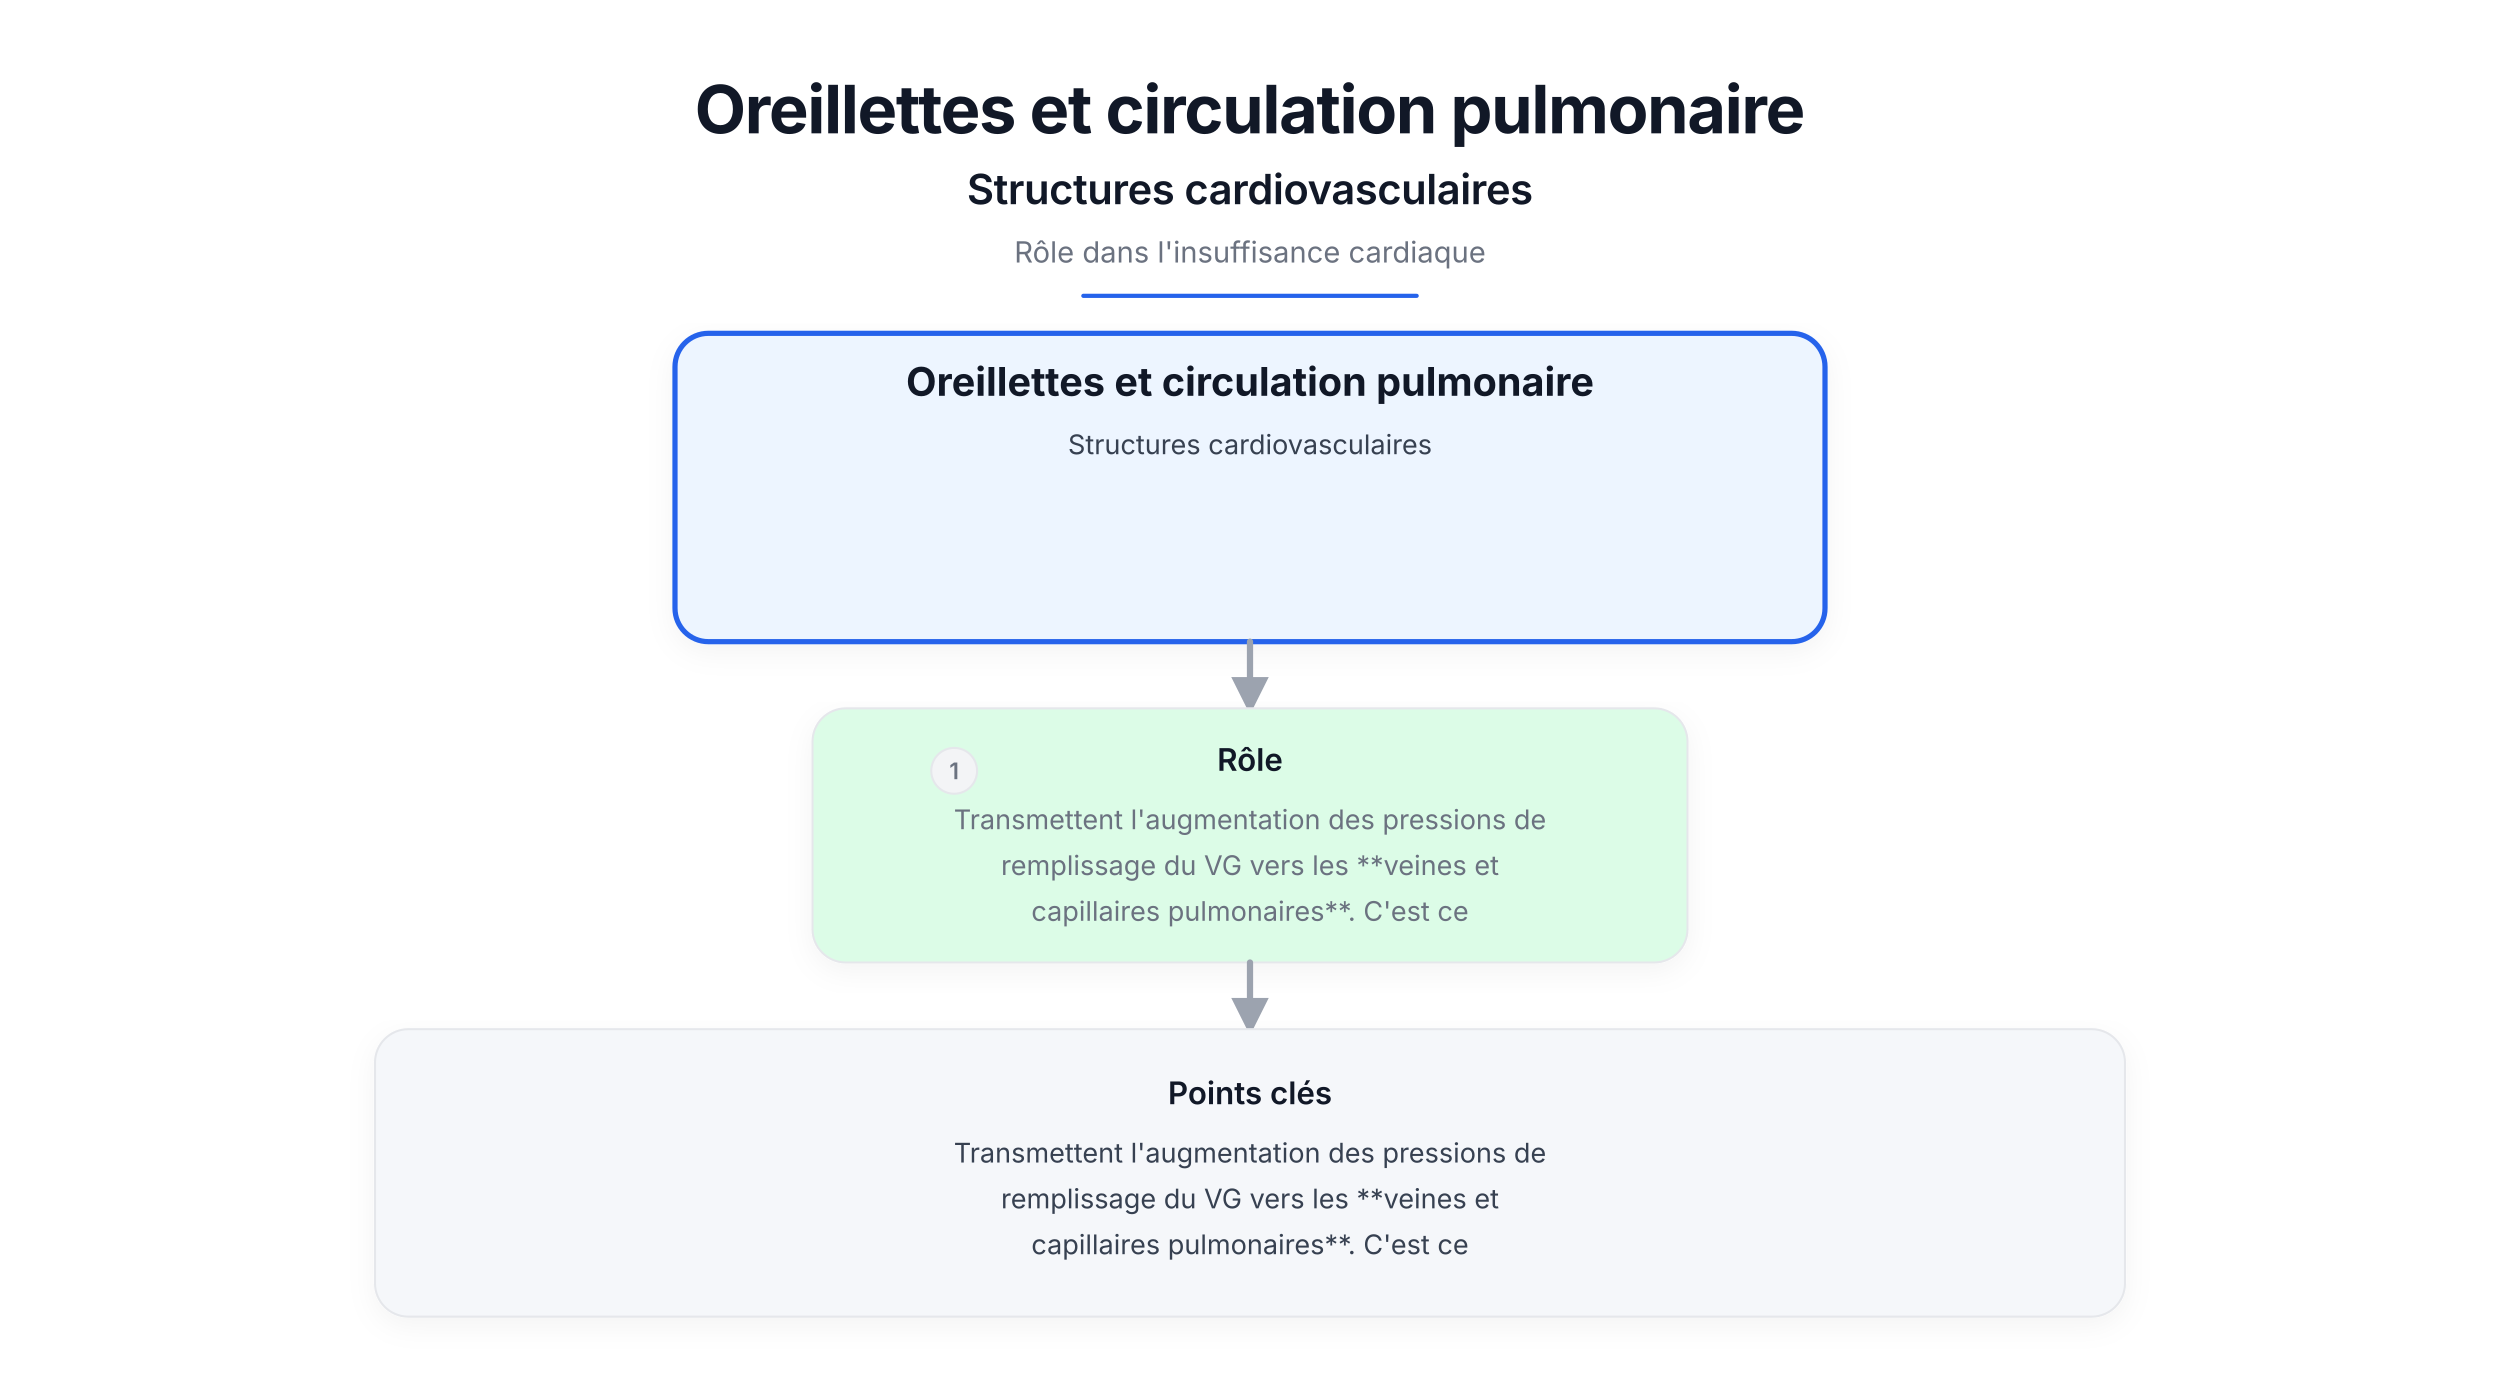
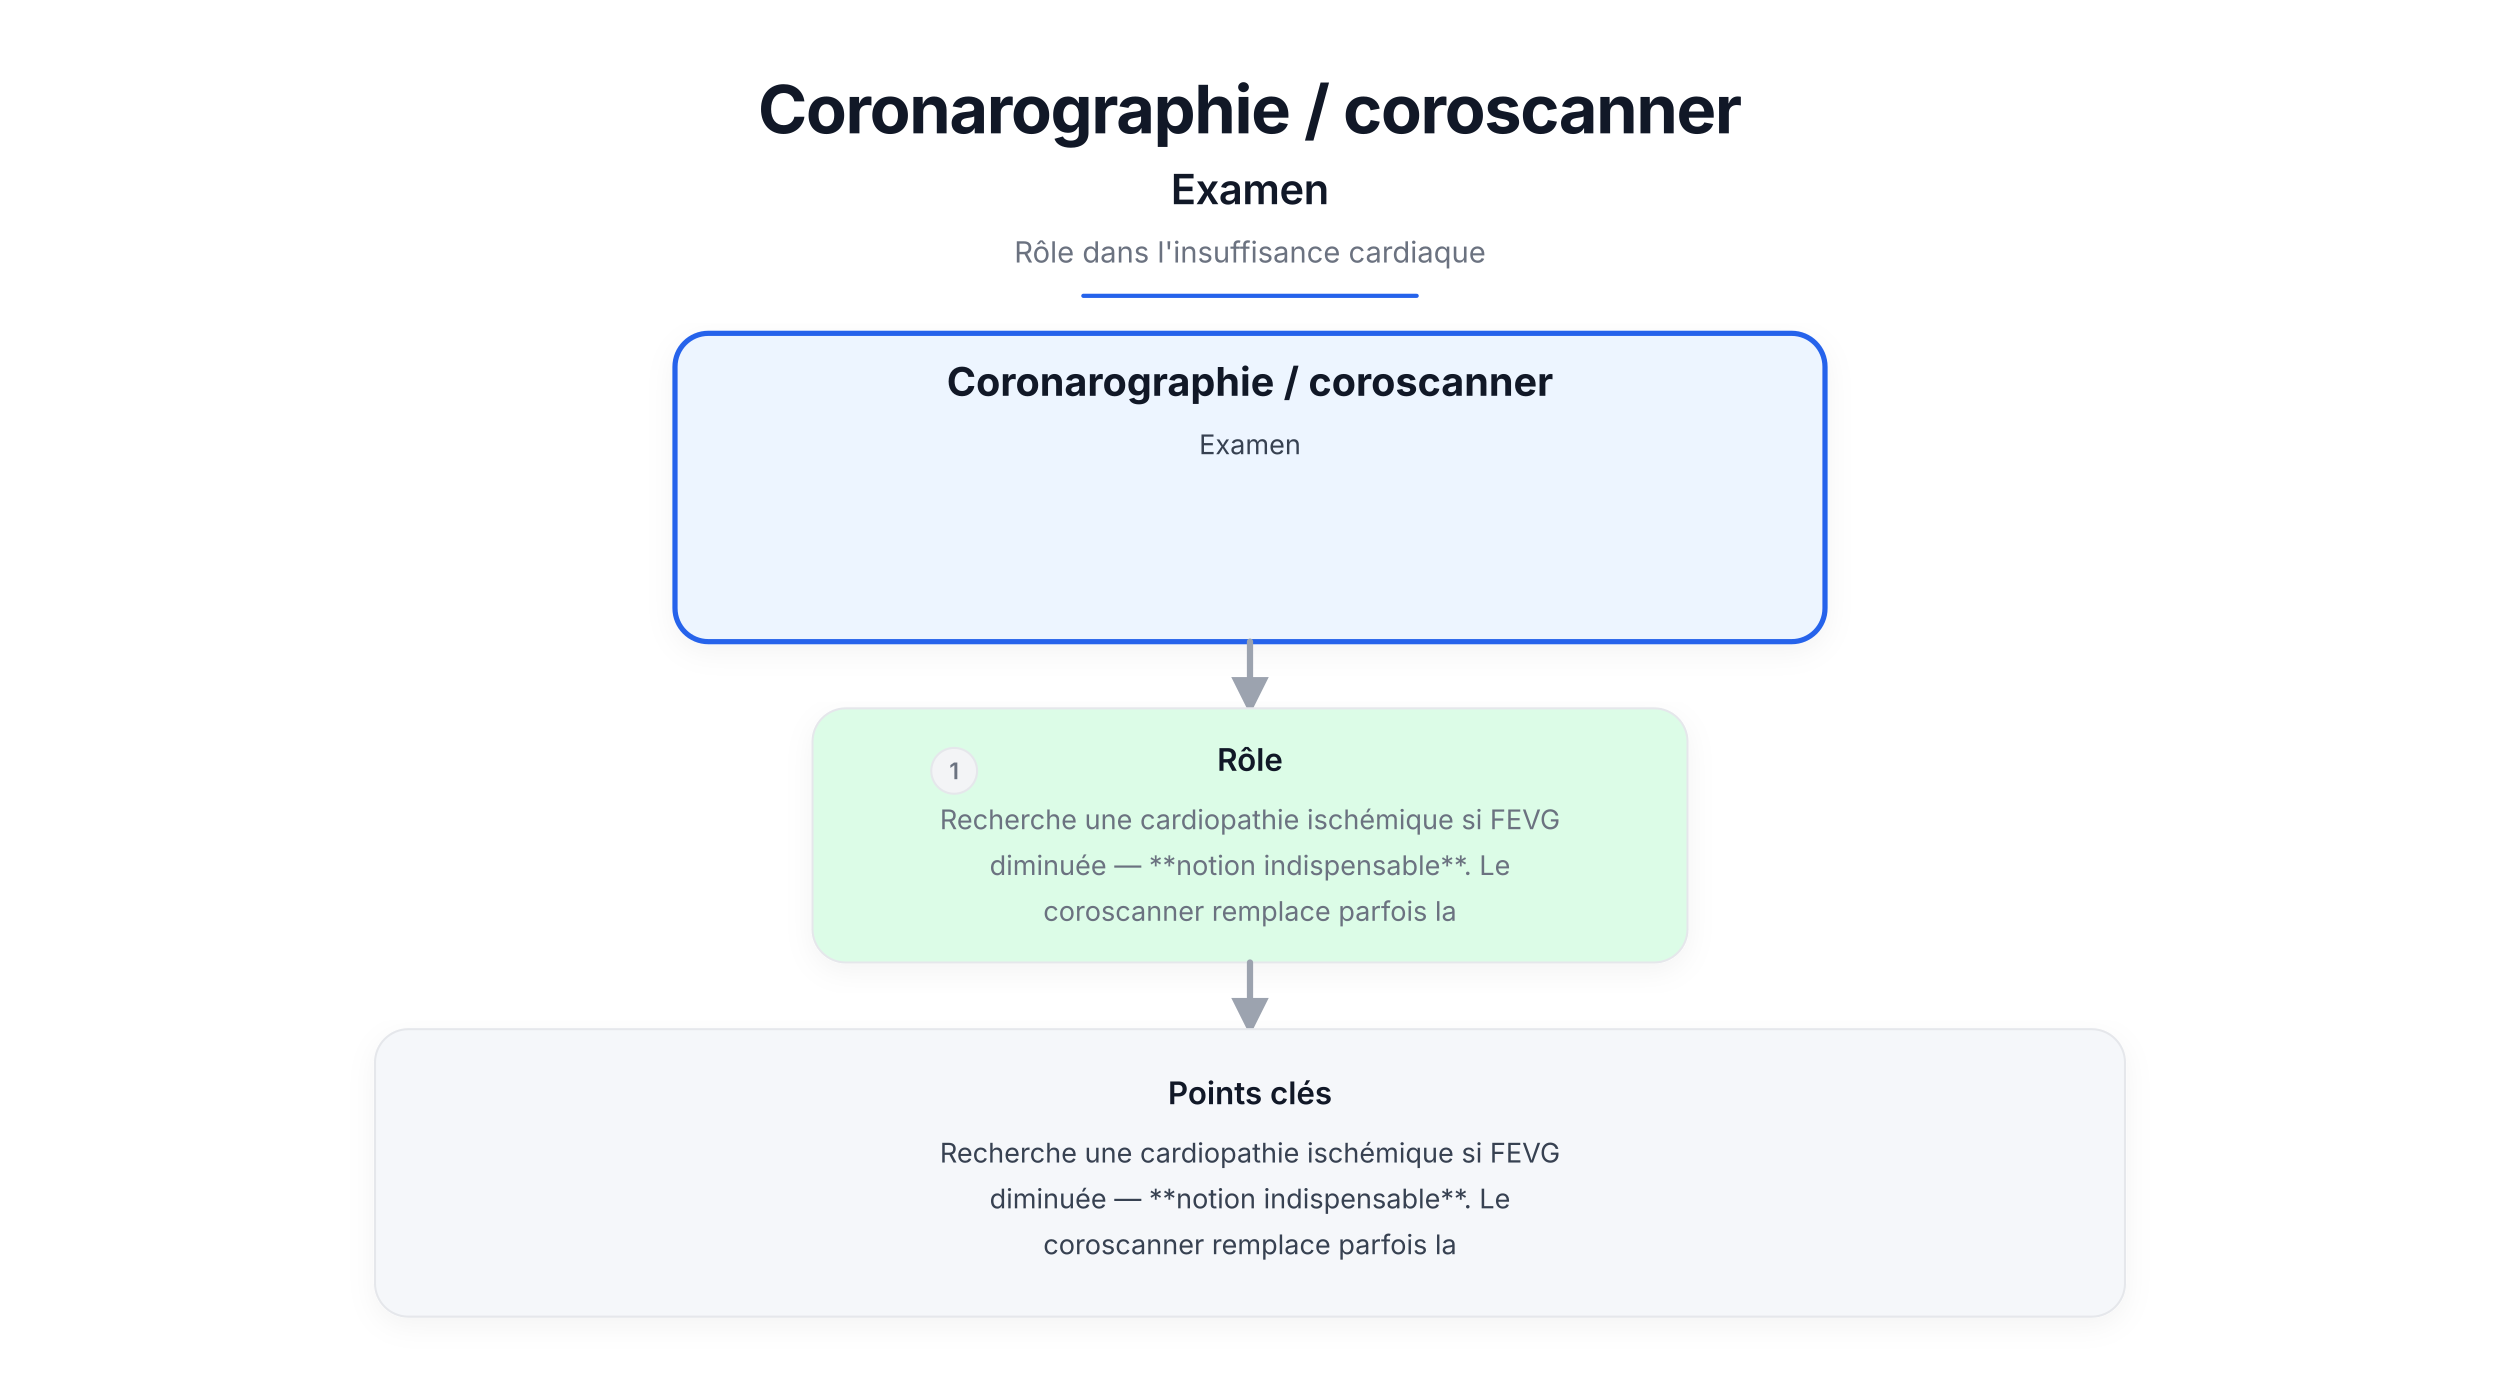
<svg xmlns="http://www.w3.org/2000/svg" viewBox="0 0 1200 672" role="img" aria-labelledby="svg-title svg-desc">
  <defs>
    <filter id="card-shadow" x="-6%" y="-6%" width="112%" height="118%">
      <feDropShadow dx="0" dy="4" stdDeviation="7" flood-color="#000000" flood-opacity="0.05" />
    </filter>
    <marker id="arrowhead" markerWidth="6" markerHeight="6" refX="5" refY="3" orient="auto" markerUnits="strokeWidth">
      <path d="M0,0 L6,3 L0,6 Z" fill="#9CA3AF" />
    </marker>
    <style>
      .title-main { font-family: Inter, system-ui, -apple-system, sans-serif; font-size: 32px; font-weight: 700; fill: #111827; letter-spacing: -0.02em; }
      .title-sub { font-family: Inter, system-ui, -apple-system, sans-serif; font-size: 20px; font-weight: 600; fill: #111827; letter-spacing: -0.01em; }
      .caption { font-family: Inter, system-ui, -apple-system, sans-serif; font-size: 14px; font-weight: 400; fill: #6B7280; }
      .card-title { font-family: Inter, system-ui, -apple-system, sans-serif; font-size: 15px; font-weight: 600; fill: #111827; }
      .card-title-lg { font-family: Inter, system-ui, -apple-system, sans-serif; font-size: 19px; font-weight: 700; fill: #111827; }
      .body { font-family: Inter, system-ui, -apple-system, sans-serif; font-size: 13px; font-weight: 400; fill: #6B7280; }
      .body-dark { font-family: Inter, system-ui, -apple-system, sans-serif; font-size: 13px; font-weight: 400; fill: #374151; }
      .badge-icon { font-family: Inter, system-ui, -apple-system, sans-serif; font-size: 13px; }
      .badge-text { font-family: Inter, system-ui, -apple-system, sans-serif; font-size: 12px; font-weight: 500; fill: #374151; }
      .step-num { font-family: Inter, system-ui, -apple-system, sans-serif; font-size: 11px; font-weight: 600; fill: #6B7280; }
      .outcome-label { font-family: Inter, system-ui, -apple-system, sans-serif; font-size: 13px; font-weight: 600; fill: #111827; }
      .outcome-emoji { font-family: Inter, system-ui, -apple-system, sans-serif; font-size: 20px; }
      .summary-title { font-family: Inter, system-ui, -apple-system, sans-serif; font-size: 15px; font-weight: 600; fill: #111827; }
      .summary-body { font-family: Inter, system-ui, -apple-system, sans-serif; font-size: 13px; font-weight: 400; fill: #374151; }
    </style>
  </defs>
  <rect width="1200" height="672" fill="#FFFFFF" />
-   <text x="600" y="64" text-anchor="middle" class="title-main">Oreillettes et circulation pulmonaire</text>
-   <text x="600" y="98" text-anchor="middle" class="title-sub">Structures cardiovasculaires</text>
+   <text x="600" y="64" text-anchor="middle" class="title-main">Coronarographie / coroscanner</text>
+   <text x="600" y="98" text-anchor="middle" class="title-sub">Examen</text>
  <text x="600" y="126" text-anchor="middle" class="caption">Rôle dans l'insuffisance cardiaque</text>
  <line x1="520" y1="142" x2="680" y2="142" stroke="#2563EB" stroke-width="2" stroke-linecap="round" />
  <g filter="url(#card-shadow)">
    <rect x="324" y="160" width="552" height="148" rx="16" fill="#EDF5FF" stroke="#2563EB" stroke-width="2.5" />
  </g>
-   <text x="600" y="190" text-anchor="middle" class="card-title-lg">Oreillettes et circulation pulmonaire</text>
-   <text x="600" y="218" text-anchor="middle" class="body-dark">Structures cardiovasculaires</text>
+   <text x="600" y="190" text-anchor="middle" class="card-title-lg">Coronarographie / coroscanner</text>
+   <text x="600" y="218" text-anchor="middle" class="body-dark">Examen</text>
  <line x1="600" y1="308" x2="600" y2="340" stroke="#9CA3AF" stroke-width="3" stroke-linecap="round" marker-end="url(#arrowhead)" />
  <g filter="url(#card-shadow)">
    <rect x="390" y="340" width="420" height="122" rx="16" fill="#DCFCE7" stroke="#E5E7EB" stroke-width="1" />
  </g>
  <circle cx="458" cy="370" r="11" fill="#F3F4F6" stroke="#E5E7EB" stroke-width="1" />
  <text x="458" y="374" text-anchor="middle" class="step-num">1</text>
  <text x="600" y="370" text-anchor="middle" class="card-title">Rôle</text>
-   <text x="600" y="398" text-anchor="middle" class="body">Transmettent l'augmentation des pressions de</text>
-   <text x="600" y="420" text-anchor="middle" class="body">remplissage du VG vers les **veines et</text>
-   <text x="600" y="442" text-anchor="middle" class="body">capillaires pulmonaires**. C'est ce</text>
+   <text x="600" y="398" text-anchor="middle" class="body">Recherche une cardiopathie ischémique si FEVG</text>
+   <text x="600" y="420" text-anchor="middle" class="body">diminuée — **notion indispensable**. Le</text>
+   <text x="600" y="442" text-anchor="middle" class="body">coroscanner remplace parfois la</text>
  <line x1="600" y1="462" x2="600" y2="494" stroke="#9CA3AF" stroke-width="3" stroke-linecap="round" marker-end="url(#arrowhead)" />
  <g filter="url(#card-shadow)">
    <rect x="180" y="494" width="840" height="138" rx="16" fill="#F5F7FA" stroke="#E5E7EB" stroke-width="1" />
  </g>
  <text x="600" y="530" text-anchor="middle" class="summary-title">Points clés</text>
-   <text x="600" y="558" text-anchor="middle" class="summary-body">Transmettent l'augmentation des pressions de</text>
-   <text x="600" y="580" text-anchor="middle" class="summary-body">remplissage du VG vers les **veines et</text>
-   <text x="600" y="602" text-anchor="middle" class="summary-body">capillaires pulmonaires**. C'est ce</text>
+   <text x="600" y="558" text-anchor="middle" class="summary-body">Recherche une cardiopathie ischémique si FEVG</text>
+   <text x="600" y="580" text-anchor="middle" class="summary-body">diminuée — **notion indispensable**. Le</text>
+   <text x="600" y="602" text-anchor="middle" class="summary-body">coroscanner remplace parfois la</text>
</svg>
